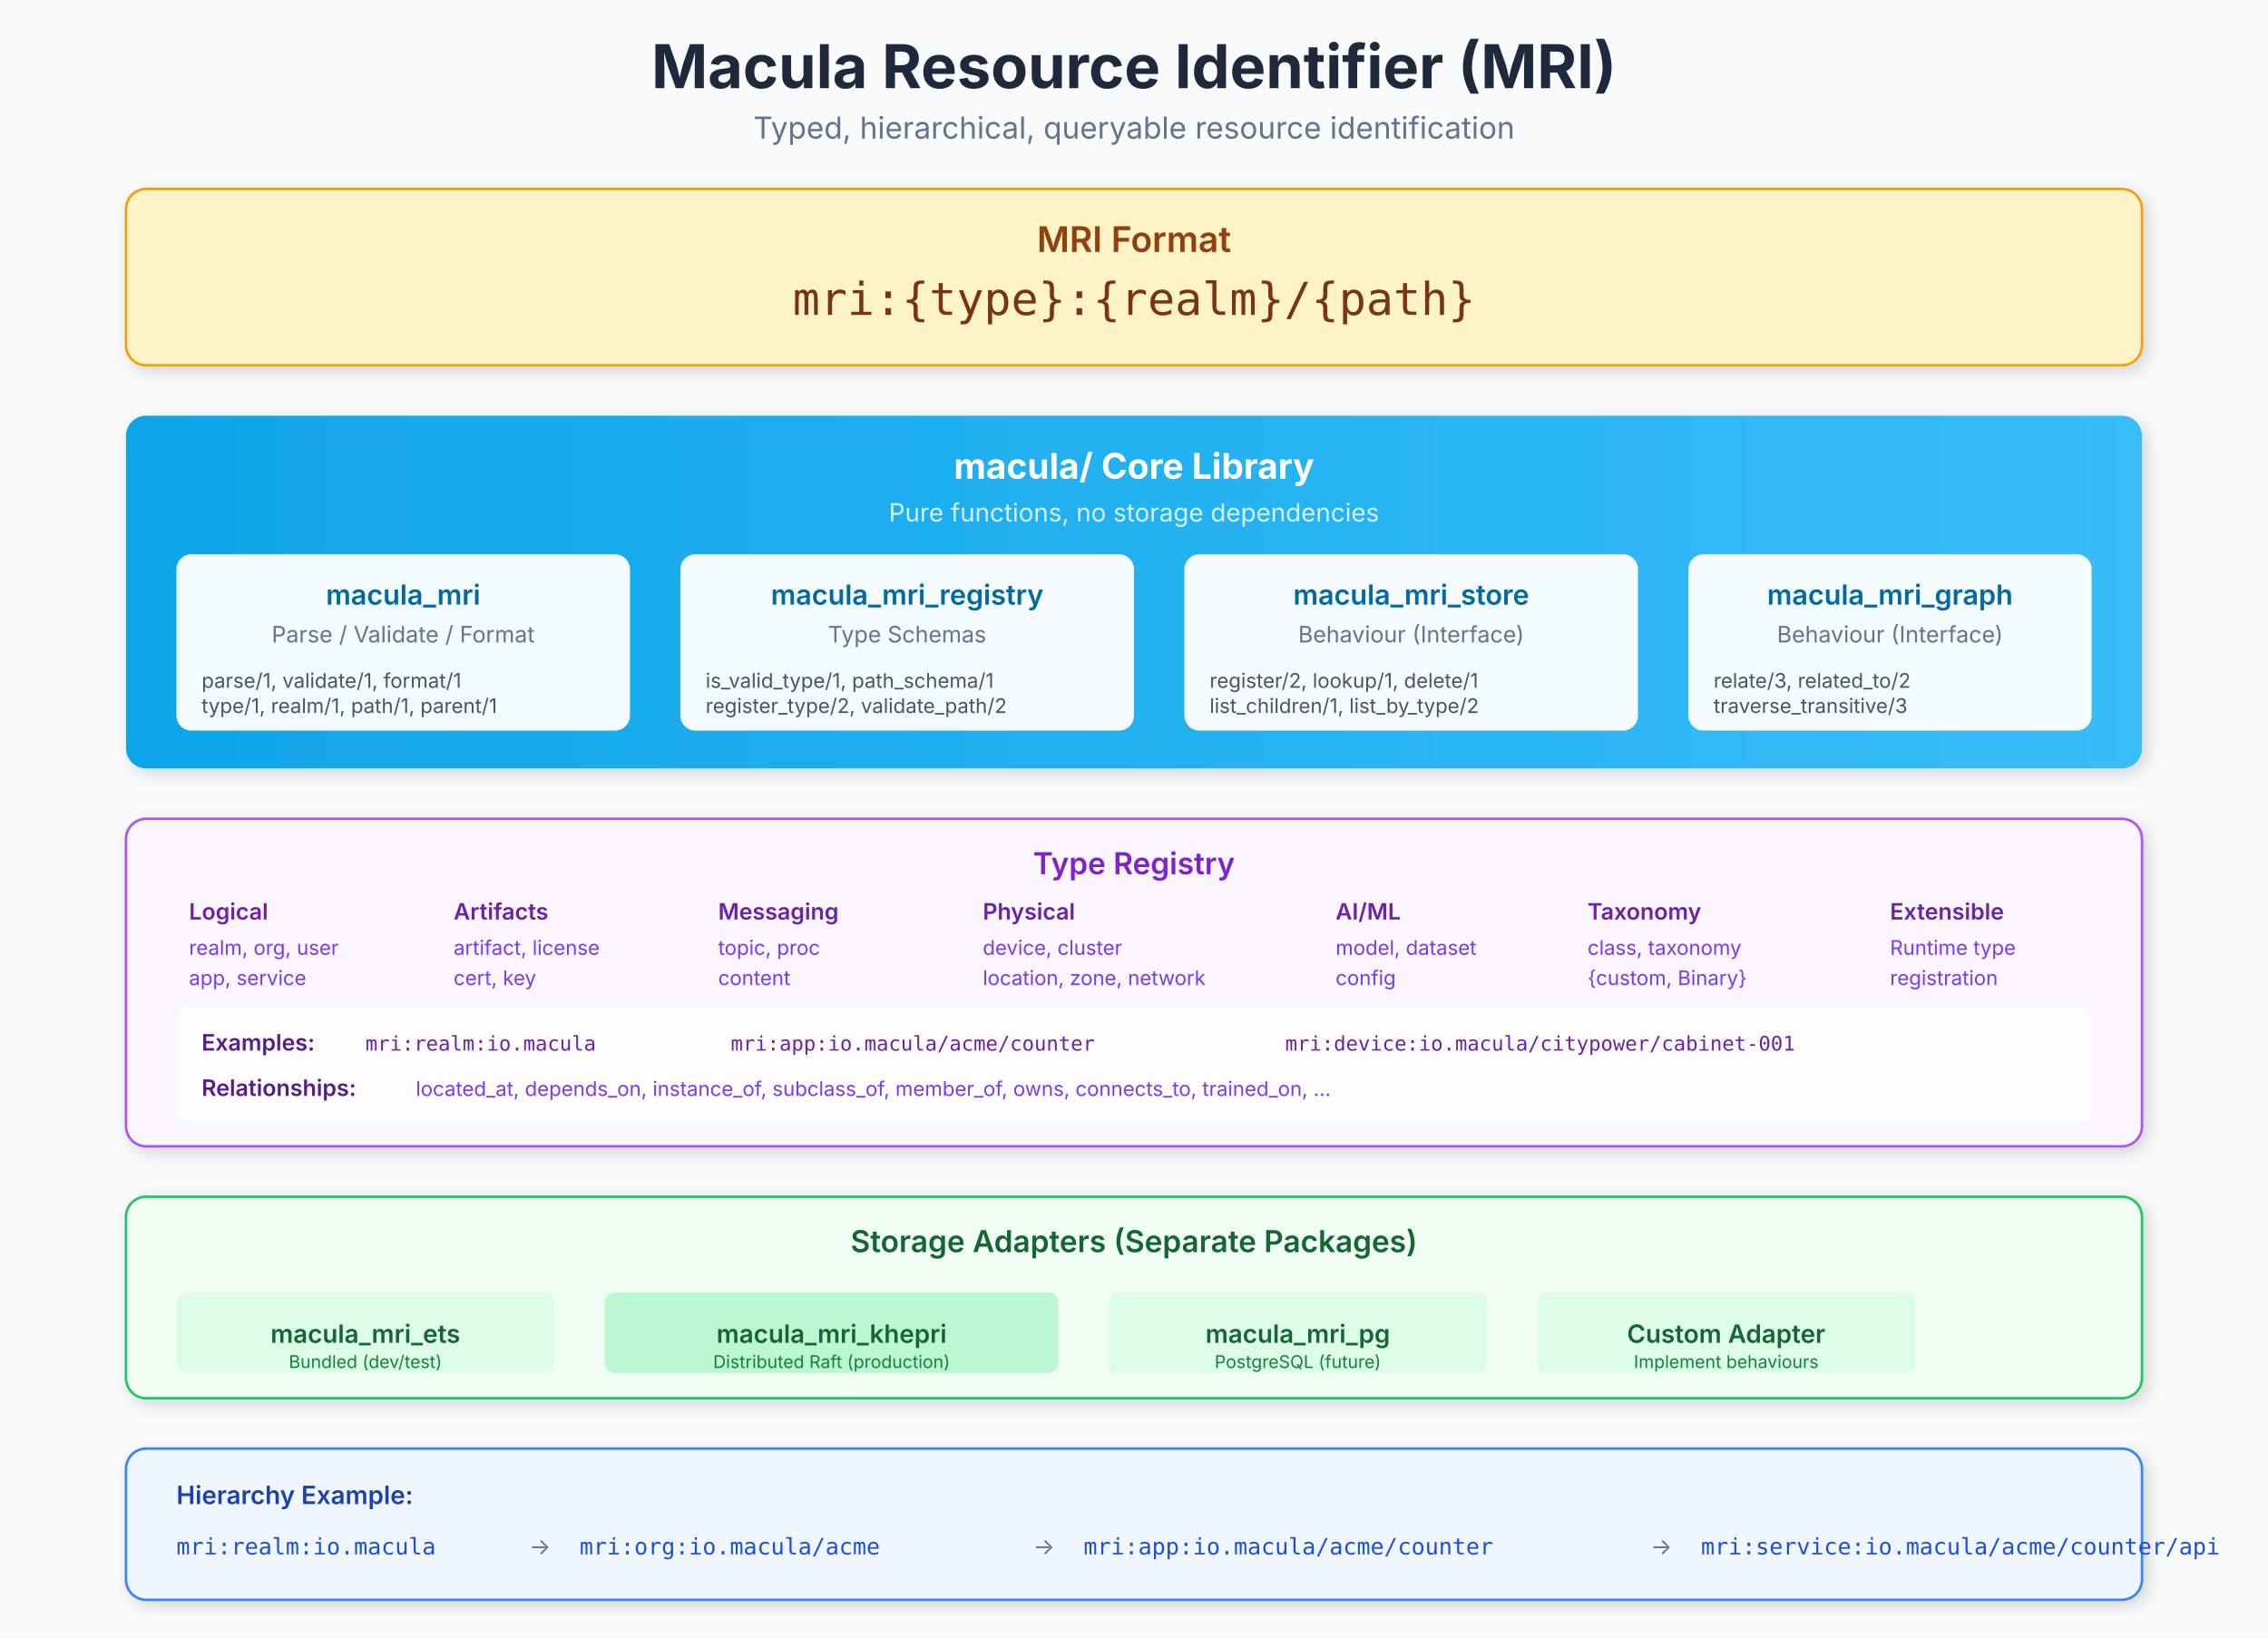
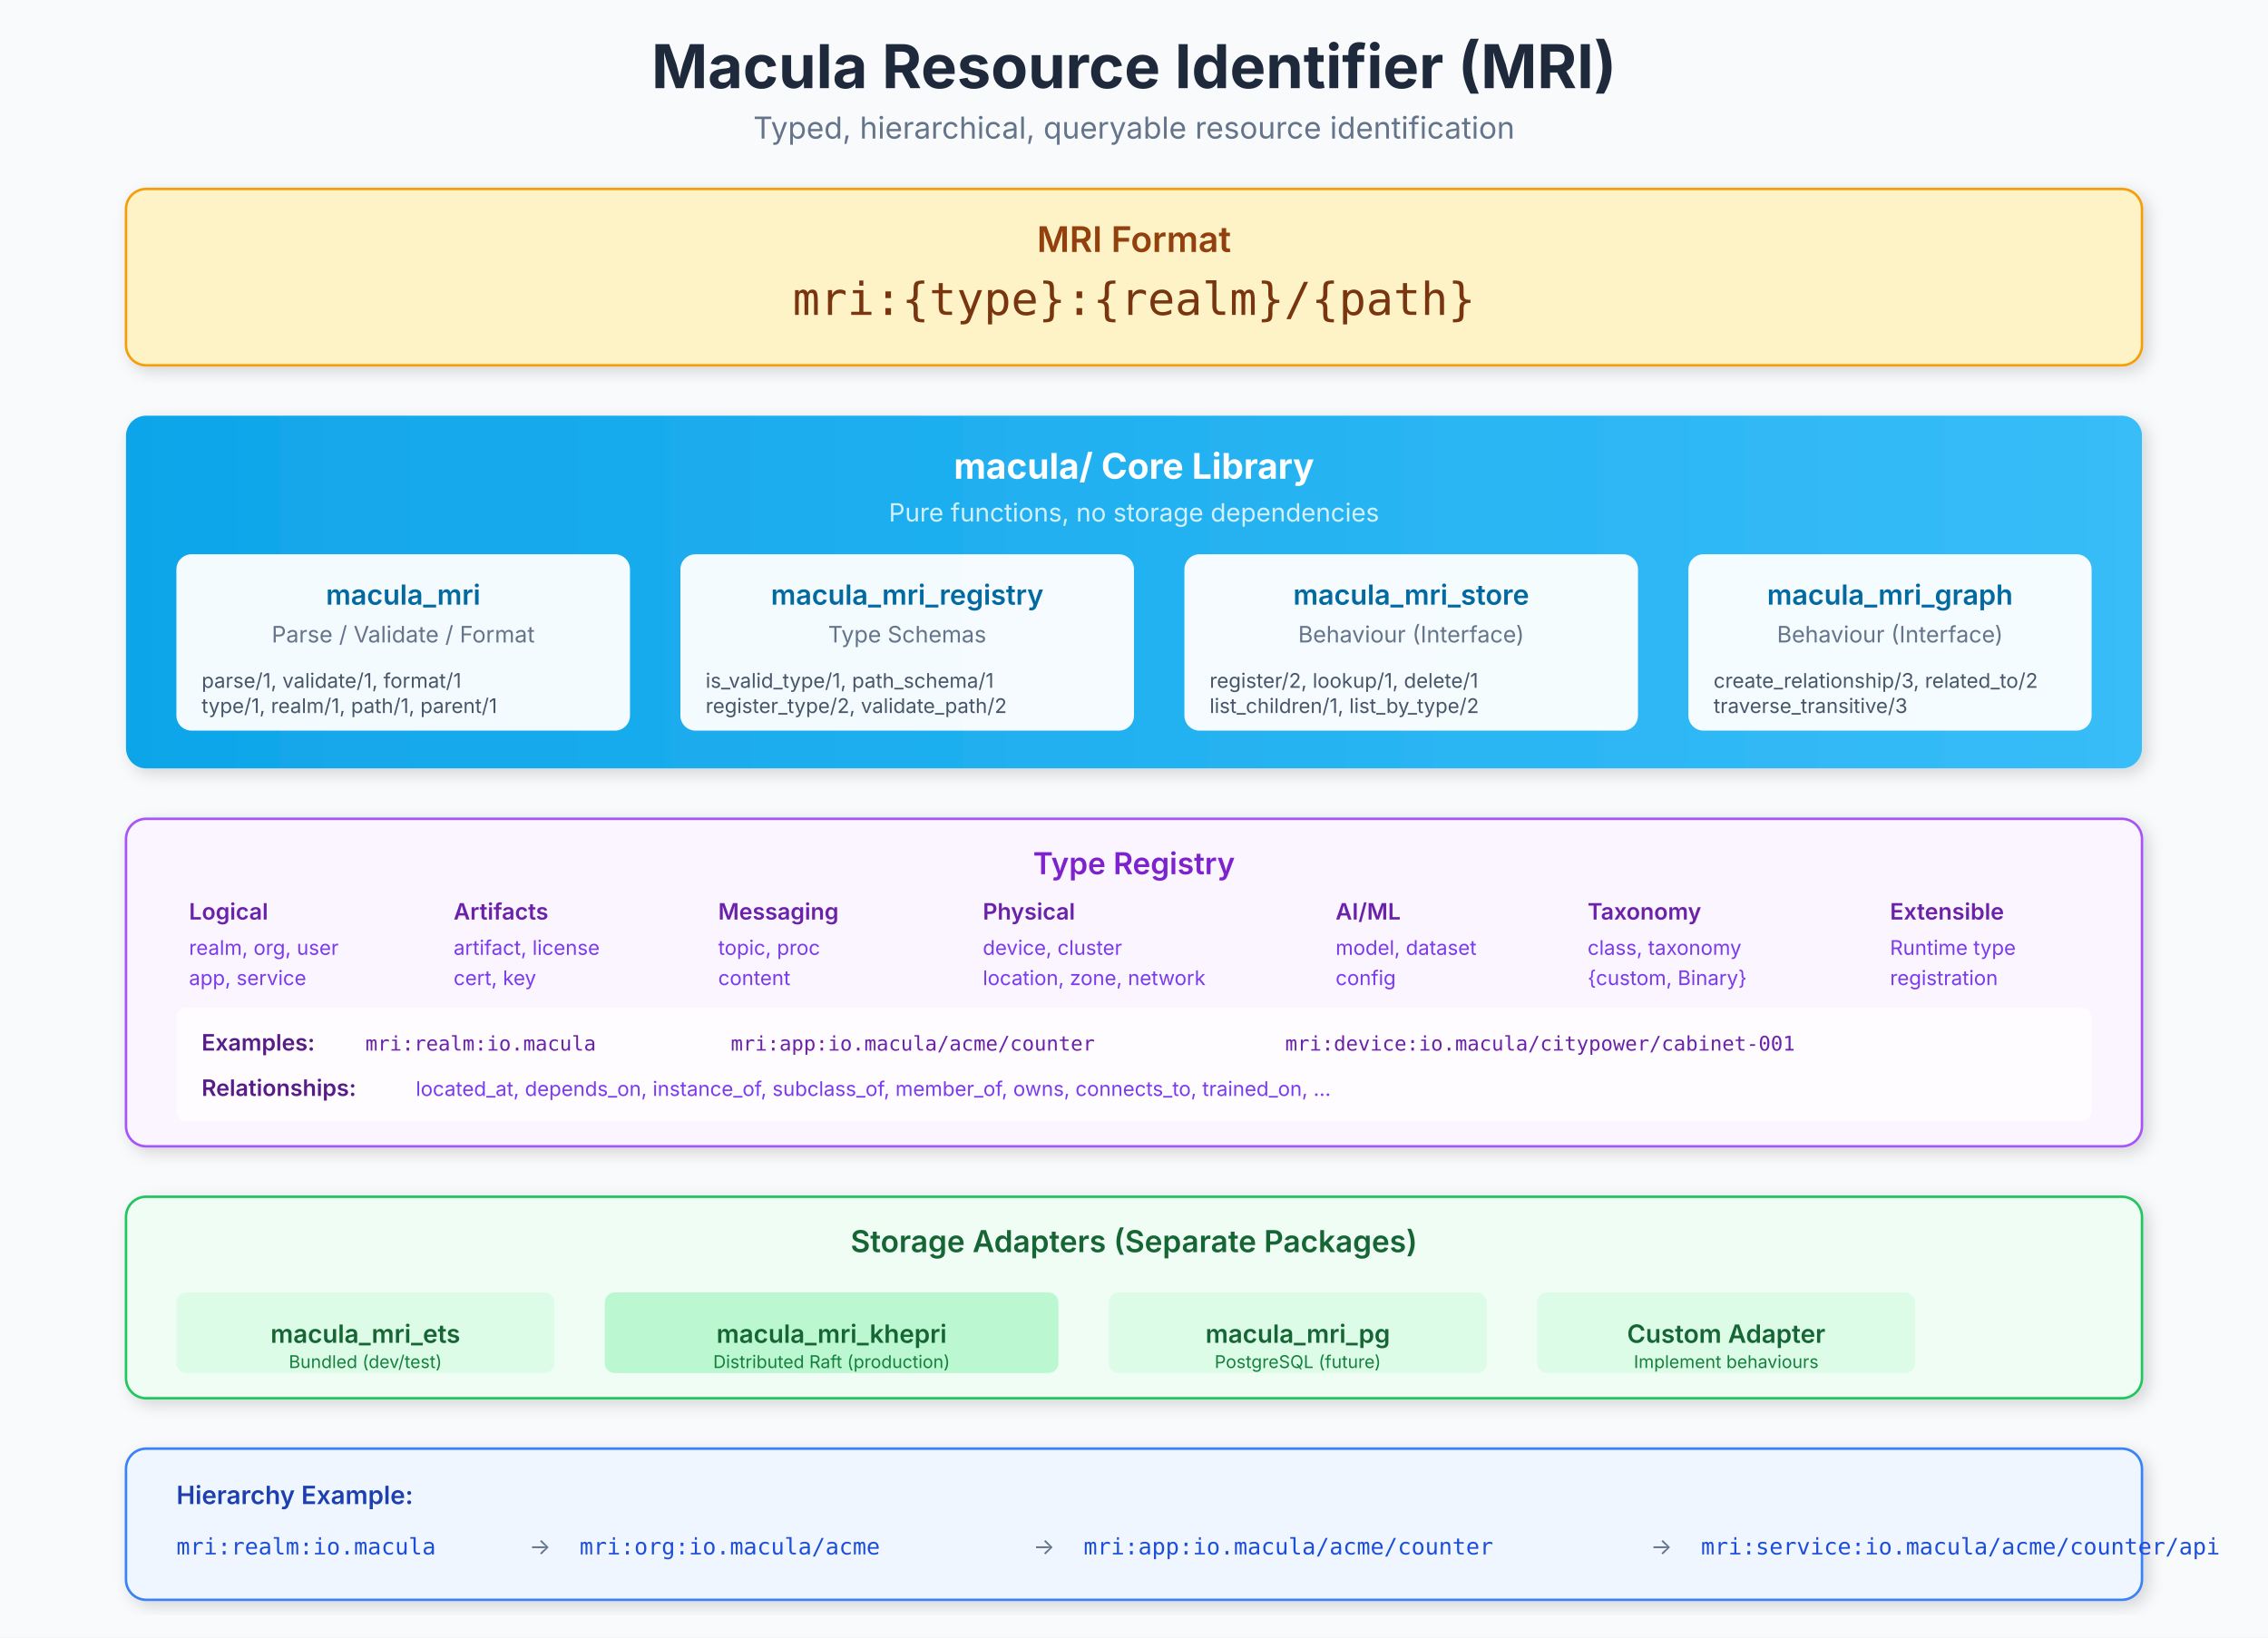
<svg xmlns="http://www.w3.org/2000/svg" viewBox="0 0 900 650" font-family="system-ui, -apple-system, sans-serif">
  <defs>
    <linearGradient id="headerGrad" x1="0%" y1="0%" x2="100%" y2="0%">
      <stop offset="0%" style="stop-color:#6366f1" />
      <stop offset="100%" style="stop-color:#8b5cf6" />
    </linearGradient>
    <linearGradient id="coreGrad" x1="0%" y1="0%" x2="100%" y2="0%">
      <stop offset="0%" style="stop-color:#0ea5e9" />
      <stop offset="100%" style="stop-color:#38bdf8" />
    </linearGradient>
    <filter id="shadow" x="-10%" y="-10%" width="120%" height="120%">
      <feDropShadow dx="2" dy="2" stdDeviation="3" flood-opacity="0.15" />
    </filter>
    <marker id="arrowhead" markerWidth="10" markerHeight="7" refX="9" refY="3.5" orient="auto">
      <polygon points="0 0, 10 3.5, 0 7" fill="#94a3b8" />
    </marker>
  </defs>
  <rect width="900" height="650" fill="#f8fafc" />
  <text x="450" y="35" text-anchor="middle" font-size="24" font-weight="bold" fill="#1e293b">Macula Resource Identifier (MRI)</text>
  <text x="450" y="55" text-anchor="middle" font-size="12" fill="#64748b">Typed, hierarchical, queryable resource identification</text>
  <rect x="50" y="75" width="800" height="70" rx="8" fill="#fef3c7" stroke="#f59e0b" stroke-width="1" filter="url(#shadow)" />
  <text x="450" y="100" text-anchor="middle" font-size="14" font-weight="600" fill="#92400e">MRI Format</text>
  <text x="450" y="125" text-anchor="middle" font-size="18" font-family="monospace" fill="#78350f">mri:{type}:{realm}/{path}</text>
  <g transform="translate(50, 165)">
    <rect width="800" height="140" rx="8" fill="url(#coreGrad)" filter="url(#shadow)" />
    <text x="400" y="25" text-anchor="middle" font-size="14" font-weight="bold" fill="white">macula/ Core Library</text>
    <text x="400" y="42" text-anchor="middle" font-size="10" fill="rgba(255,255,255,0.8)">Pure functions, no storage dependencies</text>
    <rect x="20" y="55" width="180" height="70" rx="6" fill="white" fill-opacity="0.95" />
    <text x="110" y="75" text-anchor="middle" font-size="11" font-weight="600" fill="#0369a1">macula_mri</text>
    <text x="110" y="90" text-anchor="middle" font-size="9" fill="#64748b">Parse / Validate / Format</text>
    <text x="30" y="108" font-size="8" fill="#475569">parse/1, validate/1, format/1</text>
    <text x="30" y="118" font-size="8" fill="#475569">type/1, realm/1, path/1, parent/1</text>
    <rect x="220" y="55" width="180" height="70" rx="6" fill="white" fill-opacity="0.95" />
    <text x="310" y="75" text-anchor="middle" font-size="11" font-weight="600" fill="#0369a1">macula_mri_registry</text>
    <text x="310" y="90" text-anchor="middle" font-size="9" fill="#64748b">Type Schemas</text>
    <text x="230" y="108" font-size="8" fill="#475569">is_valid_type/1, path_schema/1</text>
    <text x="230" y="118" font-size="8" fill="#475569">register_type/2, validate_path/2</text>
    <rect x="420" y="55" width="180" height="70" rx="6" fill="white" fill-opacity="0.95" />
    <text x="510" y="75" text-anchor="middle" font-size="11" font-weight="600" fill="#0369a1">macula_mri_store</text>
    <text x="510" y="90" text-anchor="middle" font-size="9" fill="#64748b">Behaviour (Interface)</text>
    <text x="430" y="108" font-size="8" fill="#475569">register/2, lookup/1, delete/1</text>
    <text x="430" y="118" font-size="8" fill="#475569">list_children/1, list_by_type/2</text>
    <rect x="620" y="55" width="160" height="70" rx="6" fill="white" fill-opacity="0.95" />
    <text x="700" y="75" text-anchor="middle" font-size="11" font-weight="600" fill="#0369a1">macula_mri_graph</text>
    <text x="700" y="90" text-anchor="middle" font-size="9" fill="#64748b">Behaviour (Interface)</text>
-     <text x="630" y="108" font-size="8" fill="#475569">relate/3, related_to/2</text>
+     <text x="630" y="108" font-size="8" fill="#475569">create_relationship/3, related_to/2</text>
    <text x="630" y="118" font-size="8" fill="#475569">traverse_transitive/3</text>
  </g>
  <g transform="translate(50, 325)">
    <rect width="800" height="130" rx="8" fill="#faf5ff" stroke="#a855f7" stroke-width="1" filter="url(#shadow)" />
    <text x="400" y="22" text-anchor="middle" font-size="12" font-weight="600" fill="#7e22ce">Type Registry</text>
    <g transform="translate(25, 40)">
      <text font-size="9" font-weight="600" fill="#6b21a8">Logical</text>
      <text y="14" font-size="8" fill="#7c3aed">realm, org, user</text>
      <text y="26" font-size="8" fill="#7c3aed">app, service</text>
    </g>
    <g transform="translate(130, 40)">
      <text font-size="9" font-weight="600" fill="#6b21a8">Artifacts</text>
      <text y="14" font-size="8" fill="#7c3aed">artifact, license</text>
      <text y="26" font-size="8" fill="#7c3aed">cert, key</text>
    </g>
    <g transform="translate(235, 40)">
      <text font-size="9" font-weight="600" fill="#6b21a8">Messaging</text>
      <text y="14" font-size="8" fill="#7c3aed">topic, proc</text>
      <text y="26" font-size="8" fill="#7c3aed">content</text>
    </g>
    <g transform="translate(340, 40)">
      <text font-size="9" font-weight="600" fill="#6b21a8">Physical</text>
      <text y="14" font-size="8" fill="#7c3aed">device, cluster</text>
      <text y="26" font-size="8" fill="#7c3aed">location, zone, network</text>
    </g>
    <g transform="translate(480, 40)">
      <text font-size="9" font-weight="600" fill="#6b21a8">AI/ML</text>
      <text y="14" font-size="8" fill="#7c3aed">model, dataset</text>
      <text y="26" font-size="8" fill="#7c3aed">config</text>
    </g>
    <g transform="translate(580, 40)">
      <text font-size="9" font-weight="600" fill="#6b21a8">Taxonomy</text>
      <text y="14" font-size="8" fill="#7c3aed">class, taxonomy</text>
      <text y="26" font-size="8" fill="#7c3aed">{custom, Binary}</text>
    </g>
    <g transform="translate(700, 40)">
      <text font-size="9" font-weight="600" fill="#6b21a8">Extensible</text>
      <text y="14" font-size="8" fill="#7c3aed">Runtime type</text>
      <text y="26" font-size="8" fill="#7c3aed">registration</text>
    </g>
    <rect x="20" y="75" width="760" height="45" rx="4" fill="white" fill-opacity="0.7" />
    <text x="30" y="92" font-size="9" font-weight="600" fill="#581c87">Examples:</text>
    <text x="95" y="92" font-size="8" font-family="monospace" fill="#6b21a8">mri:realm:io.macula</text>
    <text x="240" y="92" font-size="8" font-family="monospace" fill="#6b21a8">mri:app:io.macula/acme/counter</text>
    <text x="460" y="92" font-size="8" font-family="monospace" fill="#6b21a8">mri:device:io.macula/citypower/cabinet-001</text>
    <text x="30" y="110" font-size="9" font-weight="600" fill="#581c87">Relationships:</text>
    <text x="115" y="110" font-size="8" fill="#7c3aed">located_at, depends_on, instance_of, subclass_of, member_of, owns, connects_to, trained_on, ...</text>
  </g>
  <g transform="translate(50, 475)">
    <rect width="800" height="80" rx="8" fill="#f0fdf4" stroke="#22c55e" stroke-width="1" filter="url(#shadow)" />
    <text x="400" y="22" text-anchor="middle" font-size="12" font-weight="600" fill="#166534">Storage Adapters (Separate Packages)</text>
    <rect x="20" y="38" width="150" height="32" rx="4" fill="#dcfce7" />
    <text x="95" y="58" text-anchor="middle" font-size="10" font-weight="600" fill="#166534">macula_mri_ets</text>
    <text x="95" y="68" text-anchor="middle" font-size="7" fill="#15803d">Bundled (dev/test)</text>
    <rect x="190" y="38" width="180" height="32" rx="4" fill="#bbf7d0" />
    <text x="280" y="58" text-anchor="middle" font-size="10" font-weight="600" fill="#166534">macula_mri_khepri</text>
    <text x="280" y="68" text-anchor="middle" font-size="7" fill="#15803d">Distributed Raft (production)</text>
    <rect x="390" y="38" width="150" height="32" rx="4" fill="#dcfce7" />
    <text x="465" y="58" text-anchor="middle" font-size="10" font-weight="600" fill="#166534">macula_mri_pg</text>
    <text x="465" y="68" text-anchor="middle" font-size="7" fill="#15803d">PostgreSQL (future)</text>
    <rect x="560" y="38" width="150" height="32" rx="4" fill="#dcfce7" />
    <text x="635" y="58" text-anchor="middle" font-size="10" font-weight="600" fill="#166534">Custom Adapter</text>
    <text x="635" y="68" text-anchor="middle" font-size="7" fill="#15803d">Implement behaviours</text>
  </g>
  <g transform="translate(50, 575)">
    <rect width="800" height="60" rx="8" fill="#eff6ff" stroke="#3b82f6" stroke-width="1" filter="url(#shadow)" />
    <text x="20" y="22" font-size="10" font-weight="600" fill="#1e40af">Hierarchy Example:</text>
    <text x="20" y="42" font-size="9" font-family="monospace" fill="#1d4ed8">mri:realm:io.macula</text>
    <text x="160" y="42" font-size="9" fill="#64748b">→</text>
    <text x="180" y="42" font-size="9" font-family="monospace" fill="#1d4ed8">mri:org:io.macula/acme</text>
    <text x="360" y="42" font-size="9" fill="#64748b">→</text>
    <text x="380" y="42" font-size="9" font-family="monospace" fill="#1d4ed8">mri:app:io.macula/acme/counter</text>
    <text x="605" y="42" font-size="9" fill="#64748b">→</text>
    <text x="625" y="42" font-size="9" font-family="monospace" fill="#1d4ed8">mri:service:io.macula/acme/counter/api</text>
  </g>
</svg>
